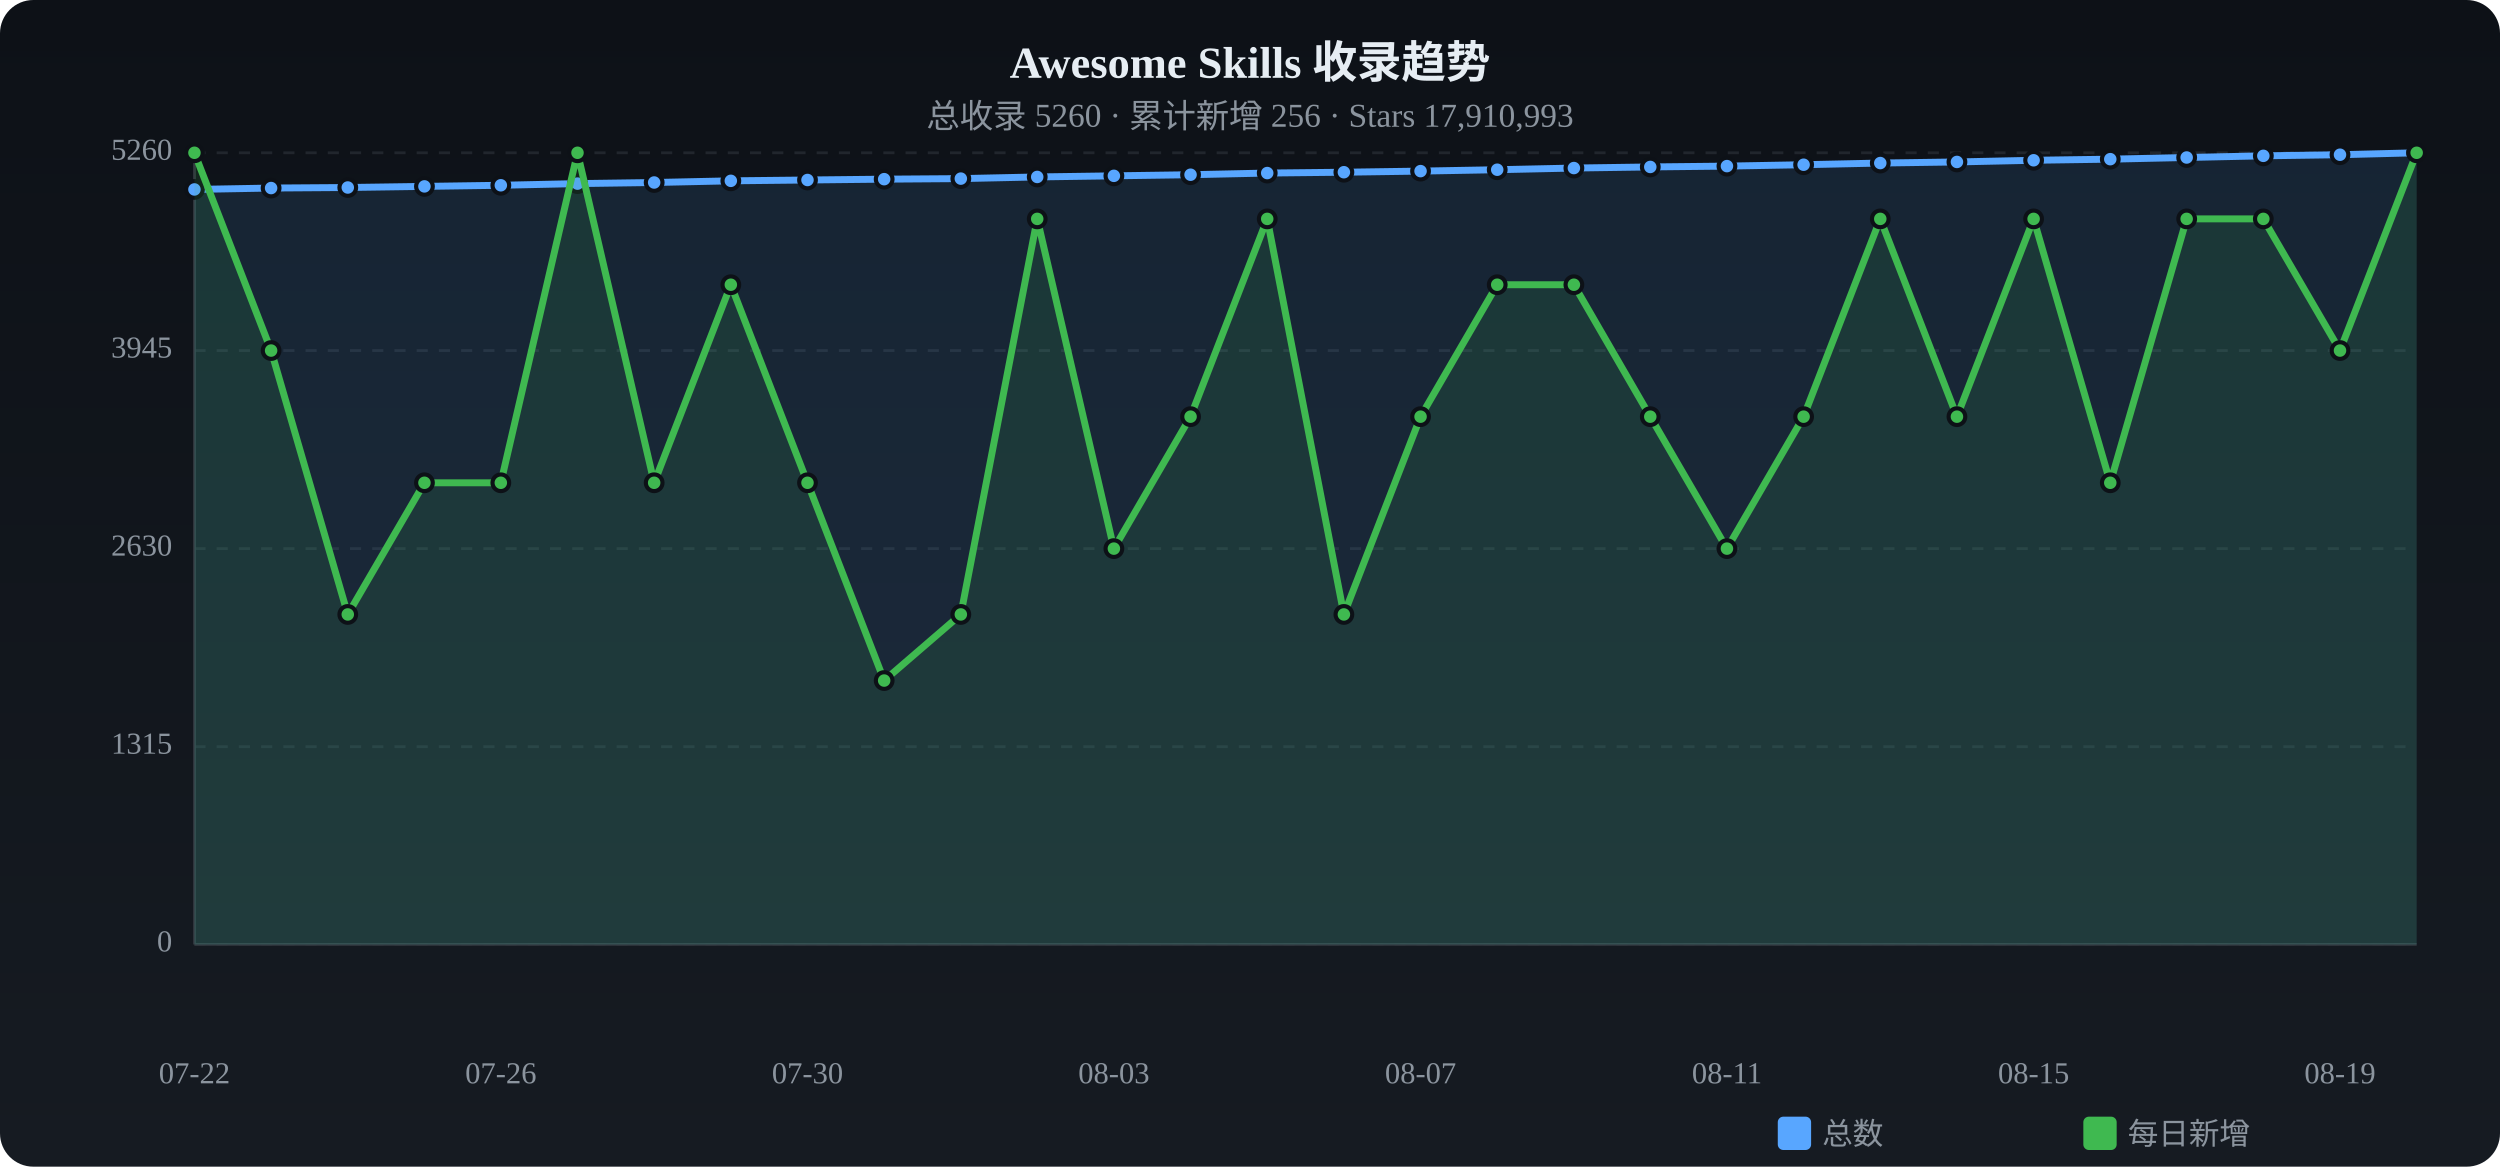
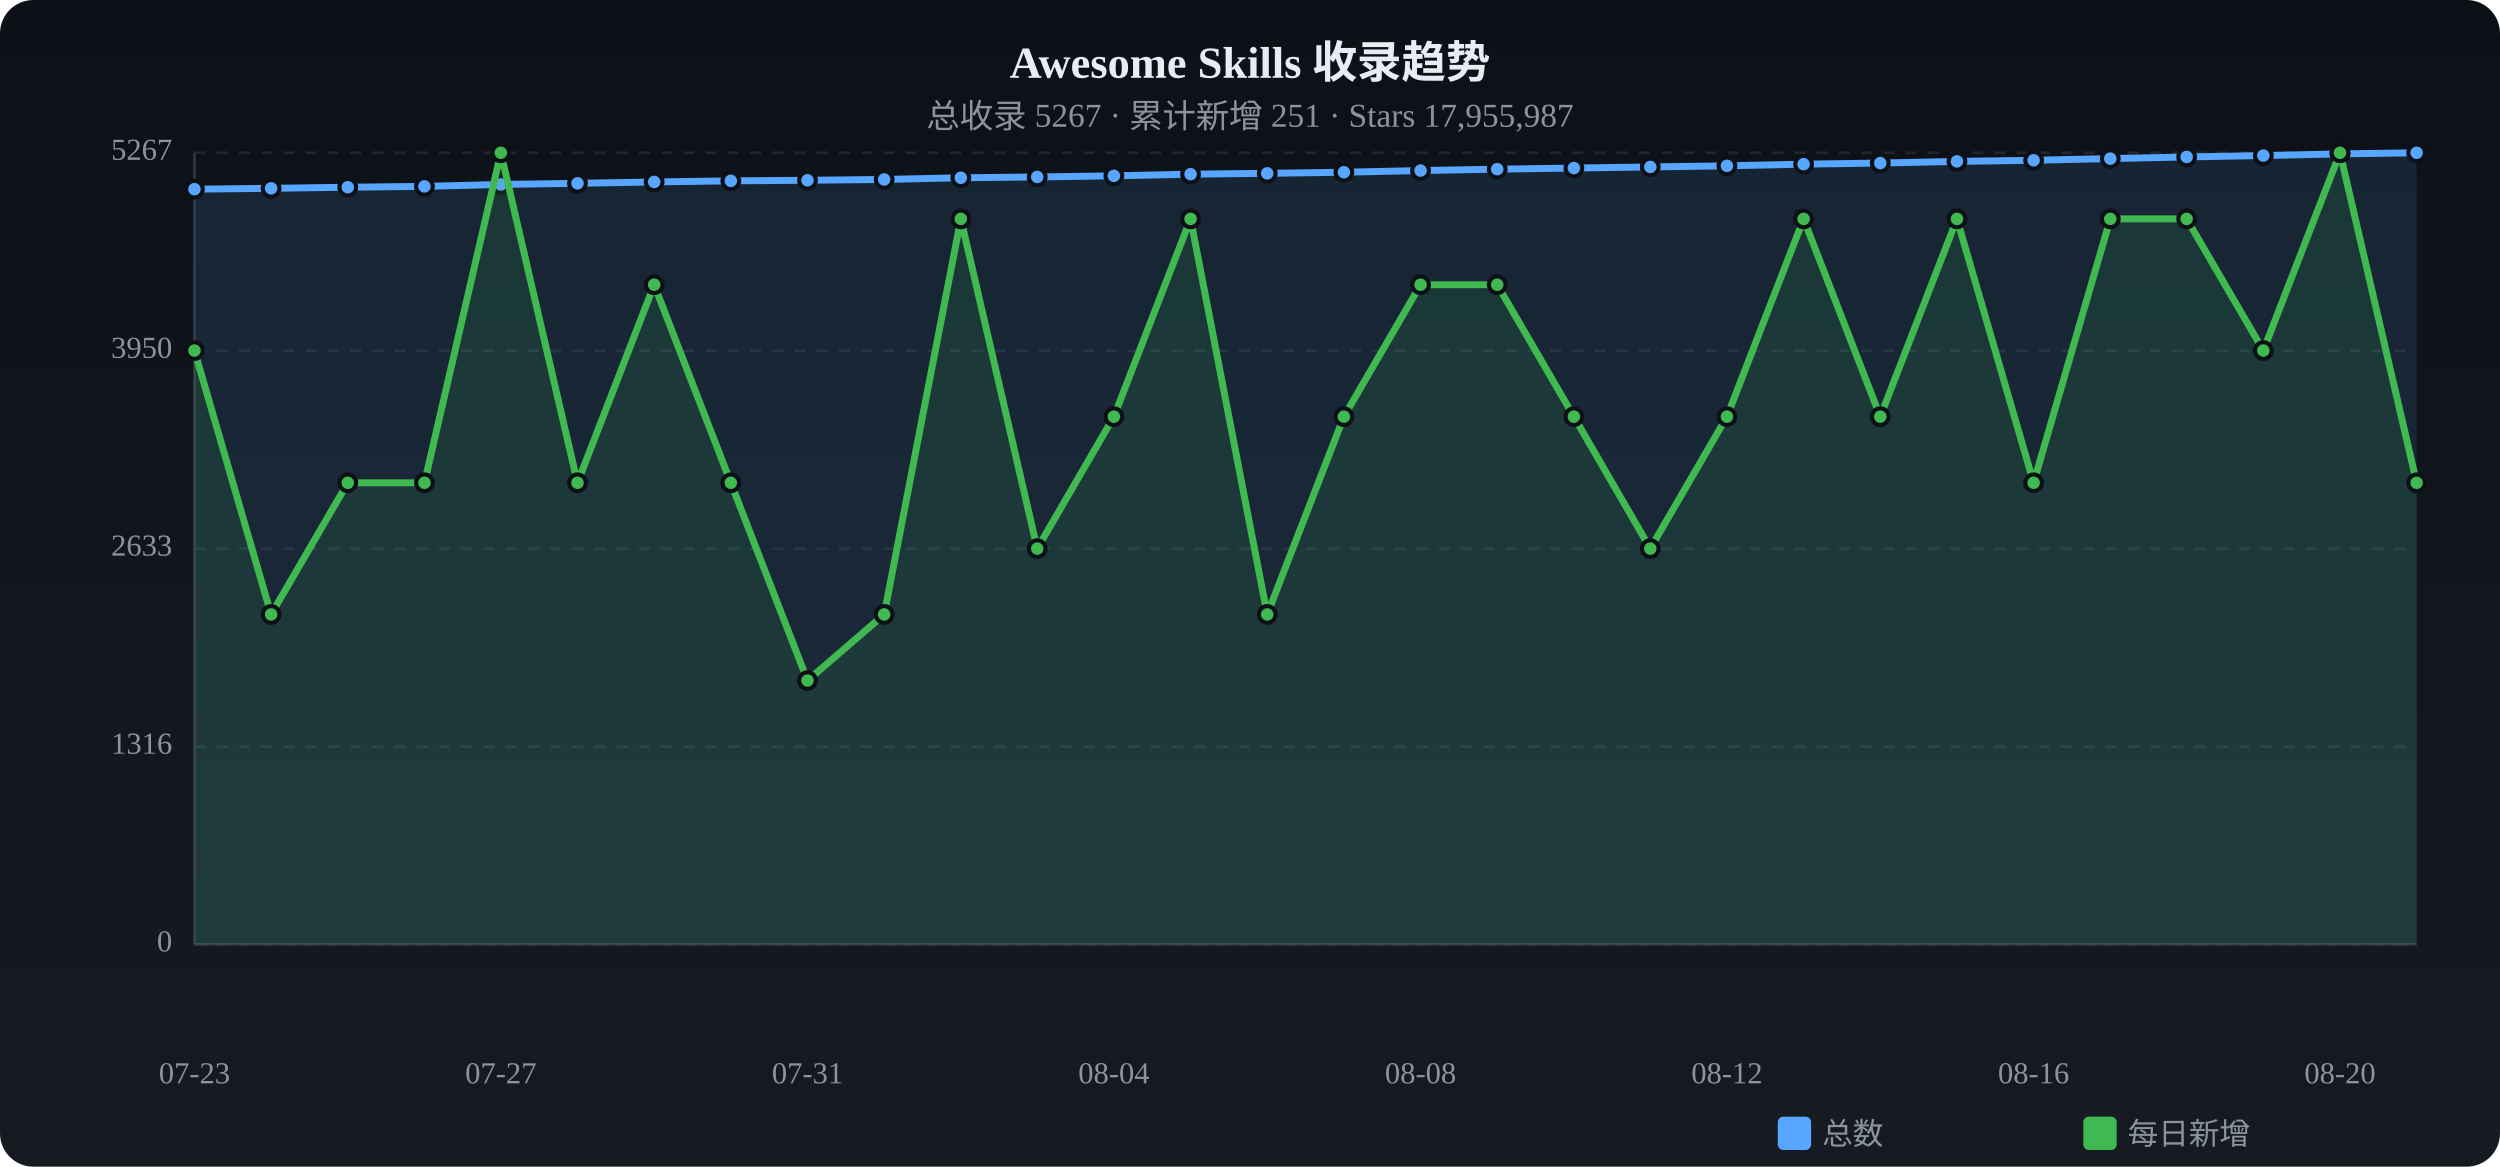
<svg xmlns="http://www.w3.org/2000/svg" viewBox="0 0 900 420" width="900" height="420">
  <defs>
    <linearGradient id="tbg" x1="0%" y1="0%" x2="0%" y2="100%">
      <stop offset="0%" stop-color="#0d1117" />
      <stop offset="100%" stop-color="#161b22" />
    </linearGradient>
  </defs>
  <rect width="900" height="420" rx="12" fill="url(#tbg)" />
  <text x="450.0" y="28" text-anchor="middle" fill="#e6edf3" font-size="16" font-weight="bold">Awesome Skills 收录趋势</text>
-   <text x="450.0" y="46" text-anchor="middle" fill="#8b949e" font-size="12">总收录 5260 · 累计新增 256 · Stars 17,910,993</text>
+   <text x="450.0" y="46" text-anchor="middle" fill="#8b949e" font-size="12">总收录 5267 · 累计新增 251 · Stars 17,955,987</text>
  <text x="62" y="340.0" text-anchor="end" fill="#8b949e" font-size="11" dominant-baseline="middle">0</text>
  <line x1="70" y1="340.0" x2="870" y2="340.0" stroke="#21262d" stroke-dasharray="4 4" />
-   <text x="62" y="268.8" text-anchor="end" fill="#8b949e" font-size="11" dominant-baseline="middle">1315</text>
+   <text x="62" y="268.8" text-anchor="end" fill="#8b949e" font-size="11" dominant-baseline="middle">1316</text>
  <line x1="70" y1="268.8" x2="870" y2="268.8" stroke="#21262d" stroke-dasharray="4 4" />
-   <text x="62" y="197.5" text-anchor="end" fill="#8b949e" font-size="11" dominant-baseline="middle">2630</text>
+   <text x="62" y="197.5" text-anchor="end" fill="#8b949e" font-size="11" dominant-baseline="middle">2633</text>
  <line x1="70" y1="197.5" x2="870" y2="197.5" stroke="#21262d" stroke-dasharray="4 4" />
-   <text x="62" y="126.2" text-anchor="end" fill="#8b949e" font-size="11" dominant-baseline="middle">3945</text>
-   <line x1="70" y1="126.2" x2="870" y2="126.2" stroke="#21262d" stroke-dasharray="4 4" />
-   <text x="62" y="55.0" text-anchor="end" fill="#8b949e" font-size="11" dominant-baseline="middle">5260</text>
+   <text x="62" y="126.3" text-anchor="end" fill="#8b949e" font-size="11" dominant-baseline="middle">3950</text>
+   <line x1="70" y1="126.3" x2="870" y2="126.3" stroke="#21262d" stroke-dasharray="4 4" />
+   <text x="62" y="55.0" text-anchor="end" fill="#8b949e" font-size="11" dominant-baseline="middle">5267</text>
  <line x1="70" y1="55.0" x2="870" y2="55.0" stroke="#21262d" stroke-dasharray="4 4" />
  <line x1="70" y1="55" x2="70" y2="340" stroke="#30363d" />
  <line x1="70" y1="340" x2="870" y2="340" stroke="#30363d" />
-   <path d="M70.0,68.2 L97.6,67.7 L125.2,67.5 L152.8,67.1 L180.3,66.7 L207.9,66.1 L235.5,65.7 L263.1,65.1 L290.7,64.8 L318.3,64.5 L345.9,64.3 L373.4,63.7 L401.0,63.3 L428.6,62.9 L456.2,62.3 L483.8,62.0 L511.4,61.6 L539.0,61.1 L566.6,60.5 L594.1,60.1 L621.7,59.8 L649.3,59.3 L676.9,58.7 L704.5,58.3 L732.1,57.7 L759.7,57.3 L787.2,56.7 L814.8,56.1 L842.4,55.7 L870.0,55.0 L870.0,340 L70.0,340 Z" fill="#58a6ff" opacity="0.12" />
-   <polyline points="70.0,68.2 97.6,67.7 125.2,67.5 152.8,67.1 180.3,66.7 207.9,66.1 235.5,65.7 263.1,65.1 290.7,64.8 318.3,64.5 345.9,64.3 373.4,63.7 401.0,63.3 428.6,62.9 456.2,62.3 483.8,62.0 511.4,61.6 539.0,61.1 566.6,60.5 594.1,60.1 621.7,59.8 649.3,59.3 676.9,58.7 704.5,58.3 732.1,57.7 759.7,57.3 787.2,56.7 814.8,56.1 842.4,55.7 870.0,55.0" fill="none" stroke="#58a6ff" stroke-width="2.5" stroke-linecap="round" stroke-linejoin="round" />
-   <circle cx="70.0" cy="68.2" r="3" fill="#58a6ff" stroke="#0d1117" stroke-width="1.5" />
-   <circle cx="97.6" cy="67.7" r="3" fill="#58a6ff" stroke="#0d1117" stroke-width="1.5" />
-   <circle cx="125.2" cy="67.5" r="3" fill="#58a6ff" stroke="#0d1117" stroke-width="1.5" />
+   <path d="M70.0,68.1 L97.6,67.8 L125.2,67.4 L152.8,67.1 L180.3,66.4 L207.9,66.0 L235.5,65.5 L263.1,65.1 L290.7,64.9 L318.3,64.6 L345.9,64.0 L373.4,63.7 L401.0,63.3 L428.6,62.7 L456.2,62.4 L483.8,62.0 L511.4,61.4 L539.0,60.9 L566.6,60.5 L594.1,60.1 L621.7,59.7 L649.3,59.1 L676.9,58.7 L704.5,58.1 L732.1,57.7 L759.7,57.1 L787.2,56.5 L814.8,56.0 L842.4,55.4 L870.0,55.0 L870.0,340 L70.0,340 Z" fill="#58a6ff" opacity="0.12" />
+   <polyline points="70.0,68.1 97.6,67.8 125.2,67.4 152.8,67.1 180.3,66.4 207.9,66.0 235.5,65.5 263.1,65.1 290.7,64.9 318.3,64.6 345.9,64.0 373.4,63.7 401.0,63.3 428.6,62.7 456.2,62.4 483.8,62.0 511.4,61.4 539.0,60.9 566.6,60.5 594.1,60.1 621.7,59.7 649.3,59.1 676.9,58.7 704.5,58.1 732.1,57.7 759.7,57.1 787.2,56.5 814.8,56.0 842.4,55.4 870.0,55.0" fill="none" stroke="#58a6ff" stroke-width="2.5" stroke-linecap="round" stroke-linejoin="round" />
+   <circle cx="70.0" cy="68.1" r="3" fill="#58a6ff" stroke="#0d1117" stroke-width="1.5" />
+   <circle cx="97.6" cy="67.8" r="3" fill="#58a6ff" stroke="#0d1117" stroke-width="1.5" />
+   <circle cx="125.2" cy="67.4" r="3" fill="#58a6ff" stroke="#0d1117" stroke-width="1.5" />
  <circle cx="152.8" cy="67.1" r="3" fill="#58a6ff" stroke="#0d1117" stroke-width="1.5" />
-   <circle cx="180.3" cy="66.7" r="3" fill="#58a6ff" stroke="#0d1117" stroke-width="1.5" />
-   <circle cx="207.9" cy="66.1" r="3" fill="#58a6ff" stroke="#0d1117" stroke-width="1.5" />
-   <circle cx="235.5" cy="65.7" r="3" fill="#58a6ff" stroke="#0d1117" stroke-width="1.5" />
+   <circle cx="180.3" cy="66.4" r="3" fill="#58a6ff" stroke="#0d1117" stroke-width="1.5" />
+   <circle cx="207.9" cy="66.0" r="3" fill="#58a6ff" stroke="#0d1117" stroke-width="1.5" />
+   <circle cx="235.5" cy="65.5" r="3" fill="#58a6ff" stroke="#0d1117" stroke-width="1.5" />
  <circle cx="263.1" cy="65.1" r="3" fill="#58a6ff" stroke="#0d1117" stroke-width="1.5" />
-   <circle cx="290.7" cy="64.8" r="3" fill="#58a6ff" stroke="#0d1117" stroke-width="1.5" />
-   <circle cx="318.3" cy="64.5" r="3" fill="#58a6ff" stroke="#0d1117" stroke-width="1.5" />
-   <circle cx="345.9" cy="64.3" r="3" fill="#58a6ff" stroke="#0d1117" stroke-width="1.5" />
+   <circle cx="290.7" cy="64.9" r="3" fill="#58a6ff" stroke="#0d1117" stroke-width="1.5" />
+   <circle cx="318.3" cy="64.6" r="3" fill="#58a6ff" stroke="#0d1117" stroke-width="1.5" />
+   <circle cx="345.9" cy="64.0" r="3" fill="#58a6ff" stroke="#0d1117" stroke-width="1.5" />
  <circle cx="373.4" cy="63.7" r="3" fill="#58a6ff" stroke="#0d1117" stroke-width="1.5" />
  <circle cx="401.0" cy="63.3" r="3" fill="#58a6ff" stroke="#0d1117" stroke-width="1.5" />
-   <circle cx="428.6" cy="62.9" r="3" fill="#58a6ff" stroke="#0d1117" stroke-width="1.5" />
-   <circle cx="456.2" cy="62.3" r="3" fill="#58a6ff" stroke="#0d1117" stroke-width="1.5" />
+   <circle cx="428.6" cy="62.7" r="3" fill="#58a6ff" stroke="#0d1117" stroke-width="1.5" />
+   <circle cx="456.2" cy="62.4" r="3" fill="#58a6ff" stroke="#0d1117" stroke-width="1.5" />
  <circle cx="483.8" cy="62.0" r="3" fill="#58a6ff" stroke="#0d1117" stroke-width="1.5" />
-   <circle cx="511.4" cy="61.6" r="3" fill="#58a6ff" stroke="#0d1117" stroke-width="1.5" />
-   <circle cx="539.0" cy="61.1" r="3" fill="#58a6ff" stroke="#0d1117" stroke-width="1.5" />
+   <circle cx="511.4" cy="61.4" r="3" fill="#58a6ff" stroke="#0d1117" stroke-width="1.5" />
+   <circle cx="539.0" cy="60.9" r="3" fill="#58a6ff" stroke="#0d1117" stroke-width="1.5" />
  <circle cx="566.6" cy="60.5" r="3" fill="#58a6ff" stroke="#0d1117" stroke-width="1.5" />
  <circle cx="594.1" cy="60.1" r="3" fill="#58a6ff" stroke="#0d1117" stroke-width="1.5" />
-   <circle cx="621.7" cy="59.8" r="3" fill="#58a6ff" stroke="#0d1117" stroke-width="1.5" />
-   <circle cx="649.3" cy="59.3" r="3" fill="#58a6ff" stroke="#0d1117" stroke-width="1.5" />
+   <circle cx="621.7" cy="59.7" r="3" fill="#58a6ff" stroke="#0d1117" stroke-width="1.5" />
+   <circle cx="649.3" cy="59.1" r="3" fill="#58a6ff" stroke="#0d1117" stroke-width="1.5" />
  <circle cx="676.9" cy="58.7" r="3" fill="#58a6ff" stroke="#0d1117" stroke-width="1.5" />
-   <circle cx="704.5" cy="58.3" r="3" fill="#58a6ff" stroke="#0d1117" stroke-width="1.5" />
+   <circle cx="704.5" cy="58.1" r="3" fill="#58a6ff" stroke="#0d1117" stroke-width="1.5" />
  <circle cx="732.1" cy="57.7" r="3" fill="#58a6ff" stroke="#0d1117" stroke-width="1.5" />
-   <circle cx="759.7" cy="57.3" r="3" fill="#58a6ff" stroke="#0d1117" stroke-width="1.5" />
-   <circle cx="787.2" cy="56.7" r="3" fill="#58a6ff" stroke="#0d1117" stroke-width="1.5" />
-   <circle cx="814.8" cy="56.1" r="3" fill="#58a6ff" stroke="#0d1117" stroke-width="1.5" />
-   <circle cx="842.4" cy="55.7" r="3" fill="#58a6ff" stroke="#0d1117" stroke-width="1.5" />
+   <circle cx="759.7" cy="57.1" r="3" fill="#58a6ff" stroke="#0d1117" stroke-width="1.5" />
+   <circle cx="787.2" cy="56.5" r="3" fill="#58a6ff" stroke="#0d1117" stroke-width="1.5" />
+   <circle cx="814.8" cy="56.0" r="3" fill="#58a6ff" stroke="#0d1117" stroke-width="1.5" />
+   <circle cx="842.4" cy="55.4" r="3" fill="#58a6ff" stroke="#0d1117" stroke-width="1.5" />
  <circle cx="870.0" cy="55.0" r="3" fill="#58a6ff" stroke="#0d1117" stroke-width="1.5" />
-   <path d="M70.0,55.0 L97.6,126.2 L125.2,221.2 L152.8,173.8 L180.3,173.8 L207.9,55.0 L235.5,173.8 L263.1,102.5 L290.7,173.8 L318.3,245.0 L345.9,221.2 L373.4,78.8 L401.0,197.5 L428.6,150.0 L456.2,78.8 L483.8,221.2 L511.4,150.0 L539.0,102.5 L566.6,102.5 L594.1,150.0 L621.7,197.5 L649.3,150.0 L676.9,78.8 L704.5,150.0 L732.1,78.8 L759.7,173.8 L787.2,78.8 L814.8,78.8 L842.4,126.2 L870.0,55.0 L870.0,340 L70.0,340 Z" fill="#3fb950" opacity="0.12" />
-   <polyline points="70.0,55.0 97.6,126.2 125.2,221.2 152.8,173.8 180.3,173.8 207.9,55.0 235.5,173.8 263.1,102.5 290.7,173.8 318.3,245.0 345.9,221.2 373.4,78.8 401.0,197.5 428.6,150.0 456.2,78.8 483.8,221.2 511.4,150.0 539.0,102.5 566.6,102.5 594.1,150.0 621.7,197.5 649.3,150.0 676.9,78.8 704.5,150.0 732.1,78.8 759.7,173.8 787.2,78.8 814.8,78.8 842.4,126.2 870.0,55.0" fill="none" stroke="#3fb950" stroke-width="2.5" stroke-linecap="round" stroke-linejoin="round" />
-   <circle cx="70.0" cy="55.0" r="3" fill="#3fb950" stroke="#0d1117" stroke-width="1.5" />
-   <circle cx="97.6" cy="126.2" r="3" fill="#3fb950" stroke="#0d1117" stroke-width="1.5" />
-   <circle cx="125.2" cy="221.2" r="3" fill="#3fb950" stroke="#0d1117" stroke-width="1.5" />
+   <path d="M70.0,126.2 L97.6,221.2 L125.2,173.8 L152.8,173.8 L180.3,55.0 L207.9,173.8 L235.5,102.5 L263.1,173.8 L290.7,245.0 L318.3,221.2 L345.9,78.8 L373.4,197.5 L401.0,150.0 L428.6,78.8 L456.2,221.2 L483.8,150.0 L511.4,102.5 L539.0,102.5 L566.6,150.0 L594.1,197.5 L621.7,150.0 L649.3,78.8 L676.9,150.0 L704.5,78.8 L732.1,173.8 L759.7,78.8 L787.2,78.8 L814.8,126.2 L842.4,55.0 L870.0,173.8 L870.0,340 L70.0,340 Z" fill="#3fb950" opacity="0.12" />
+   <polyline points="70.0,126.2 97.6,221.2 125.2,173.8 152.8,173.8 180.3,55.0 207.9,173.8 235.5,102.5 263.1,173.8 290.7,245.0 318.3,221.2 345.9,78.8 373.4,197.5 401.0,150.0 428.6,78.8 456.2,221.2 483.8,150.0 511.4,102.5 539.0,102.5 566.6,150.0 594.1,197.5 621.7,150.0 649.3,78.8 676.9,150.0 704.5,78.8 732.1,173.8 759.7,78.8 787.2,78.8 814.8,126.2 842.4,55.0 870.0,173.8" fill="none" stroke="#3fb950" stroke-width="2.5" stroke-linecap="round" stroke-linejoin="round" />
+   <circle cx="70.0" cy="126.2" r="3" fill="#3fb950" stroke="#0d1117" stroke-width="1.5" />
+   <circle cx="97.6" cy="221.2" r="3" fill="#3fb950" stroke="#0d1117" stroke-width="1.5" />
+   <circle cx="125.2" cy="173.8" r="3" fill="#3fb950" stroke="#0d1117" stroke-width="1.5" />
  <circle cx="152.8" cy="173.8" r="3" fill="#3fb950" stroke="#0d1117" stroke-width="1.5" />
-   <circle cx="180.3" cy="173.8" r="3" fill="#3fb950" stroke="#0d1117" stroke-width="1.5" />
-   <circle cx="207.9" cy="55.0" r="3" fill="#3fb950" stroke="#0d1117" stroke-width="1.5" />
-   <circle cx="235.5" cy="173.8" r="3" fill="#3fb950" stroke="#0d1117" stroke-width="1.5" />
-   <circle cx="263.1" cy="102.5" r="3" fill="#3fb950" stroke="#0d1117" stroke-width="1.5" />
-   <circle cx="290.7" cy="173.8" r="3" fill="#3fb950" stroke="#0d1117" stroke-width="1.5" />
-   <circle cx="318.3" cy="245.0" r="3" fill="#3fb950" stroke="#0d1117" stroke-width="1.5" />
-   <circle cx="345.9" cy="221.2" r="3" fill="#3fb950" stroke="#0d1117" stroke-width="1.5" />
-   <circle cx="373.4" cy="78.8" r="3" fill="#3fb950" stroke="#0d1117" stroke-width="1.5" />
-   <circle cx="401.0" cy="197.5" r="3" fill="#3fb950" stroke="#0d1117" stroke-width="1.5" />
-   <circle cx="428.6" cy="150.0" r="3" fill="#3fb950" stroke="#0d1117" stroke-width="1.5" />
-   <circle cx="456.2" cy="78.8" r="3" fill="#3fb950" stroke="#0d1117" stroke-width="1.5" />
-   <circle cx="483.8" cy="221.2" r="3" fill="#3fb950" stroke="#0d1117" stroke-width="1.5" />
-   <circle cx="511.4" cy="150.0" r="3" fill="#3fb950" stroke="#0d1117" stroke-width="1.5" />
+   <circle cx="180.3" cy="55.0" r="3" fill="#3fb950" stroke="#0d1117" stroke-width="1.5" />
+   <circle cx="207.9" cy="173.8" r="3" fill="#3fb950" stroke="#0d1117" stroke-width="1.5" />
+   <circle cx="235.5" cy="102.5" r="3" fill="#3fb950" stroke="#0d1117" stroke-width="1.5" />
+   <circle cx="263.1" cy="173.8" r="3" fill="#3fb950" stroke="#0d1117" stroke-width="1.5" />
+   <circle cx="290.7" cy="245.0" r="3" fill="#3fb950" stroke="#0d1117" stroke-width="1.5" />
+   <circle cx="318.3" cy="221.2" r="3" fill="#3fb950" stroke="#0d1117" stroke-width="1.5" />
+   <circle cx="345.9" cy="78.8" r="3" fill="#3fb950" stroke="#0d1117" stroke-width="1.5" />
+   <circle cx="373.4" cy="197.5" r="3" fill="#3fb950" stroke="#0d1117" stroke-width="1.5" />
+   <circle cx="401.0" cy="150.0" r="3" fill="#3fb950" stroke="#0d1117" stroke-width="1.5" />
+   <circle cx="428.6" cy="78.8" r="3" fill="#3fb950" stroke="#0d1117" stroke-width="1.5" />
+   <circle cx="456.2" cy="221.2" r="3" fill="#3fb950" stroke="#0d1117" stroke-width="1.5" />
+   <circle cx="483.8" cy="150.0" r="3" fill="#3fb950" stroke="#0d1117" stroke-width="1.5" />
+   <circle cx="511.4" cy="102.5" r="3" fill="#3fb950" stroke="#0d1117" stroke-width="1.5" />
  <circle cx="539.0" cy="102.5" r="3" fill="#3fb950" stroke="#0d1117" stroke-width="1.5" />
-   <circle cx="566.6" cy="102.5" r="3" fill="#3fb950" stroke="#0d1117" stroke-width="1.5" />
-   <circle cx="594.1" cy="150.0" r="3" fill="#3fb950" stroke="#0d1117" stroke-width="1.5" />
-   <circle cx="621.7" cy="197.5" r="3" fill="#3fb950" stroke="#0d1117" stroke-width="1.5" />
-   <circle cx="649.3" cy="150.0" r="3" fill="#3fb950" stroke="#0d1117" stroke-width="1.5" />
-   <circle cx="676.9" cy="78.8" r="3" fill="#3fb950" stroke="#0d1117" stroke-width="1.5" />
-   <circle cx="704.5" cy="150.0" r="3" fill="#3fb950" stroke="#0d1117" stroke-width="1.5" />
-   <circle cx="732.1" cy="78.8" r="3" fill="#3fb950" stroke="#0d1117" stroke-width="1.5" />
-   <circle cx="759.7" cy="173.8" r="3" fill="#3fb950" stroke="#0d1117" stroke-width="1.5" />
+   <circle cx="566.6" cy="150.0" r="3" fill="#3fb950" stroke="#0d1117" stroke-width="1.5" />
+   <circle cx="594.1" cy="197.5" r="3" fill="#3fb950" stroke="#0d1117" stroke-width="1.5" />
+   <circle cx="621.7" cy="150.0" r="3" fill="#3fb950" stroke="#0d1117" stroke-width="1.5" />
+   <circle cx="649.3" cy="78.8" r="3" fill="#3fb950" stroke="#0d1117" stroke-width="1.5" />
+   <circle cx="676.9" cy="150.0" r="3" fill="#3fb950" stroke="#0d1117" stroke-width="1.5" />
+   <circle cx="704.5" cy="78.8" r="3" fill="#3fb950" stroke="#0d1117" stroke-width="1.5" />
+   <circle cx="732.1" cy="173.8" r="3" fill="#3fb950" stroke="#0d1117" stroke-width="1.5" />
+   <circle cx="759.7" cy="78.8" r="3" fill="#3fb950" stroke="#0d1117" stroke-width="1.5" />
  <circle cx="787.2" cy="78.8" r="3" fill="#3fb950" stroke="#0d1117" stroke-width="1.5" />
-   <circle cx="814.8" cy="78.8" r="3" fill="#3fb950" stroke="#0d1117" stroke-width="1.5" />
-   <circle cx="842.4" cy="126.2" r="3" fill="#3fb950" stroke="#0d1117" stroke-width="1.5" />
-   <circle cx="870.0" cy="55.0" r="3" fill="#3fb950" stroke="#0d1117" stroke-width="1.5" />
-   <text x="70.0" y="390" text-anchor="middle" fill="#8b949e" font-size="11">07-22</text>
-   <text x="180.3" y="390" text-anchor="middle" fill="#8b949e" font-size="11">07-26</text>
-   <text x="290.7" y="390" text-anchor="middle" fill="#8b949e" font-size="11">07-30</text>
-   <text x="401.0" y="390" text-anchor="middle" fill="#8b949e" font-size="11">08-03</text>
-   <text x="511.4" y="390" text-anchor="middle" fill="#8b949e" font-size="11">08-07</text>
-   <text x="621.7" y="390" text-anchor="middle" fill="#8b949e" font-size="11">08-11</text>
-   <text x="732.1" y="390" text-anchor="middle" fill="#8b949e" font-size="11">08-15</text>
-   <text x="842.4" y="390" text-anchor="middle" fill="#8b949e" font-size="11">08-19</text>
+   <circle cx="814.8" cy="126.2" r="3" fill="#3fb950" stroke="#0d1117" stroke-width="1.5" />
+   <circle cx="842.4" cy="55.0" r="3" fill="#3fb950" stroke="#0d1117" stroke-width="1.5" />
+   <circle cx="870.0" cy="173.8" r="3" fill="#3fb950" stroke="#0d1117" stroke-width="1.5" />
+   <text x="70.0" y="390" text-anchor="middle" fill="#8b949e" font-size="11">07-23</text>
+   <text x="180.3" y="390" text-anchor="middle" fill="#8b949e" font-size="11">07-27</text>
+   <text x="290.7" y="390" text-anchor="middle" fill="#8b949e" font-size="11">07-31</text>
+   <text x="401.0" y="390" text-anchor="middle" fill="#8b949e" font-size="11">08-04</text>
+   <text x="511.4" y="390" text-anchor="middle" fill="#8b949e" font-size="11">08-08</text>
+   <text x="621.7" y="390" text-anchor="middle" fill="#8b949e" font-size="11">08-12</text>
+   <text x="732.1" y="390" text-anchor="middle" fill="#8b949e" font-size="11">08-16</text>
+   <text x="842.4" y="390" text-anchor="middle" fill="#8b949e" font-size="11">08-20</text>
  <rect x="640" y="402" width="12" height="12" rx="2" fill="#58a6ff" />
  <text x="656" y="412" fill="#8b949e" font-size="11">总数</text>
  <rect x="750" y="402" width="12" height="12" rx="2" fill="#3fb950" />
  <text x="766" y="412" fill="#8b949e" font-size="11">每日新增</text>
</svg>
